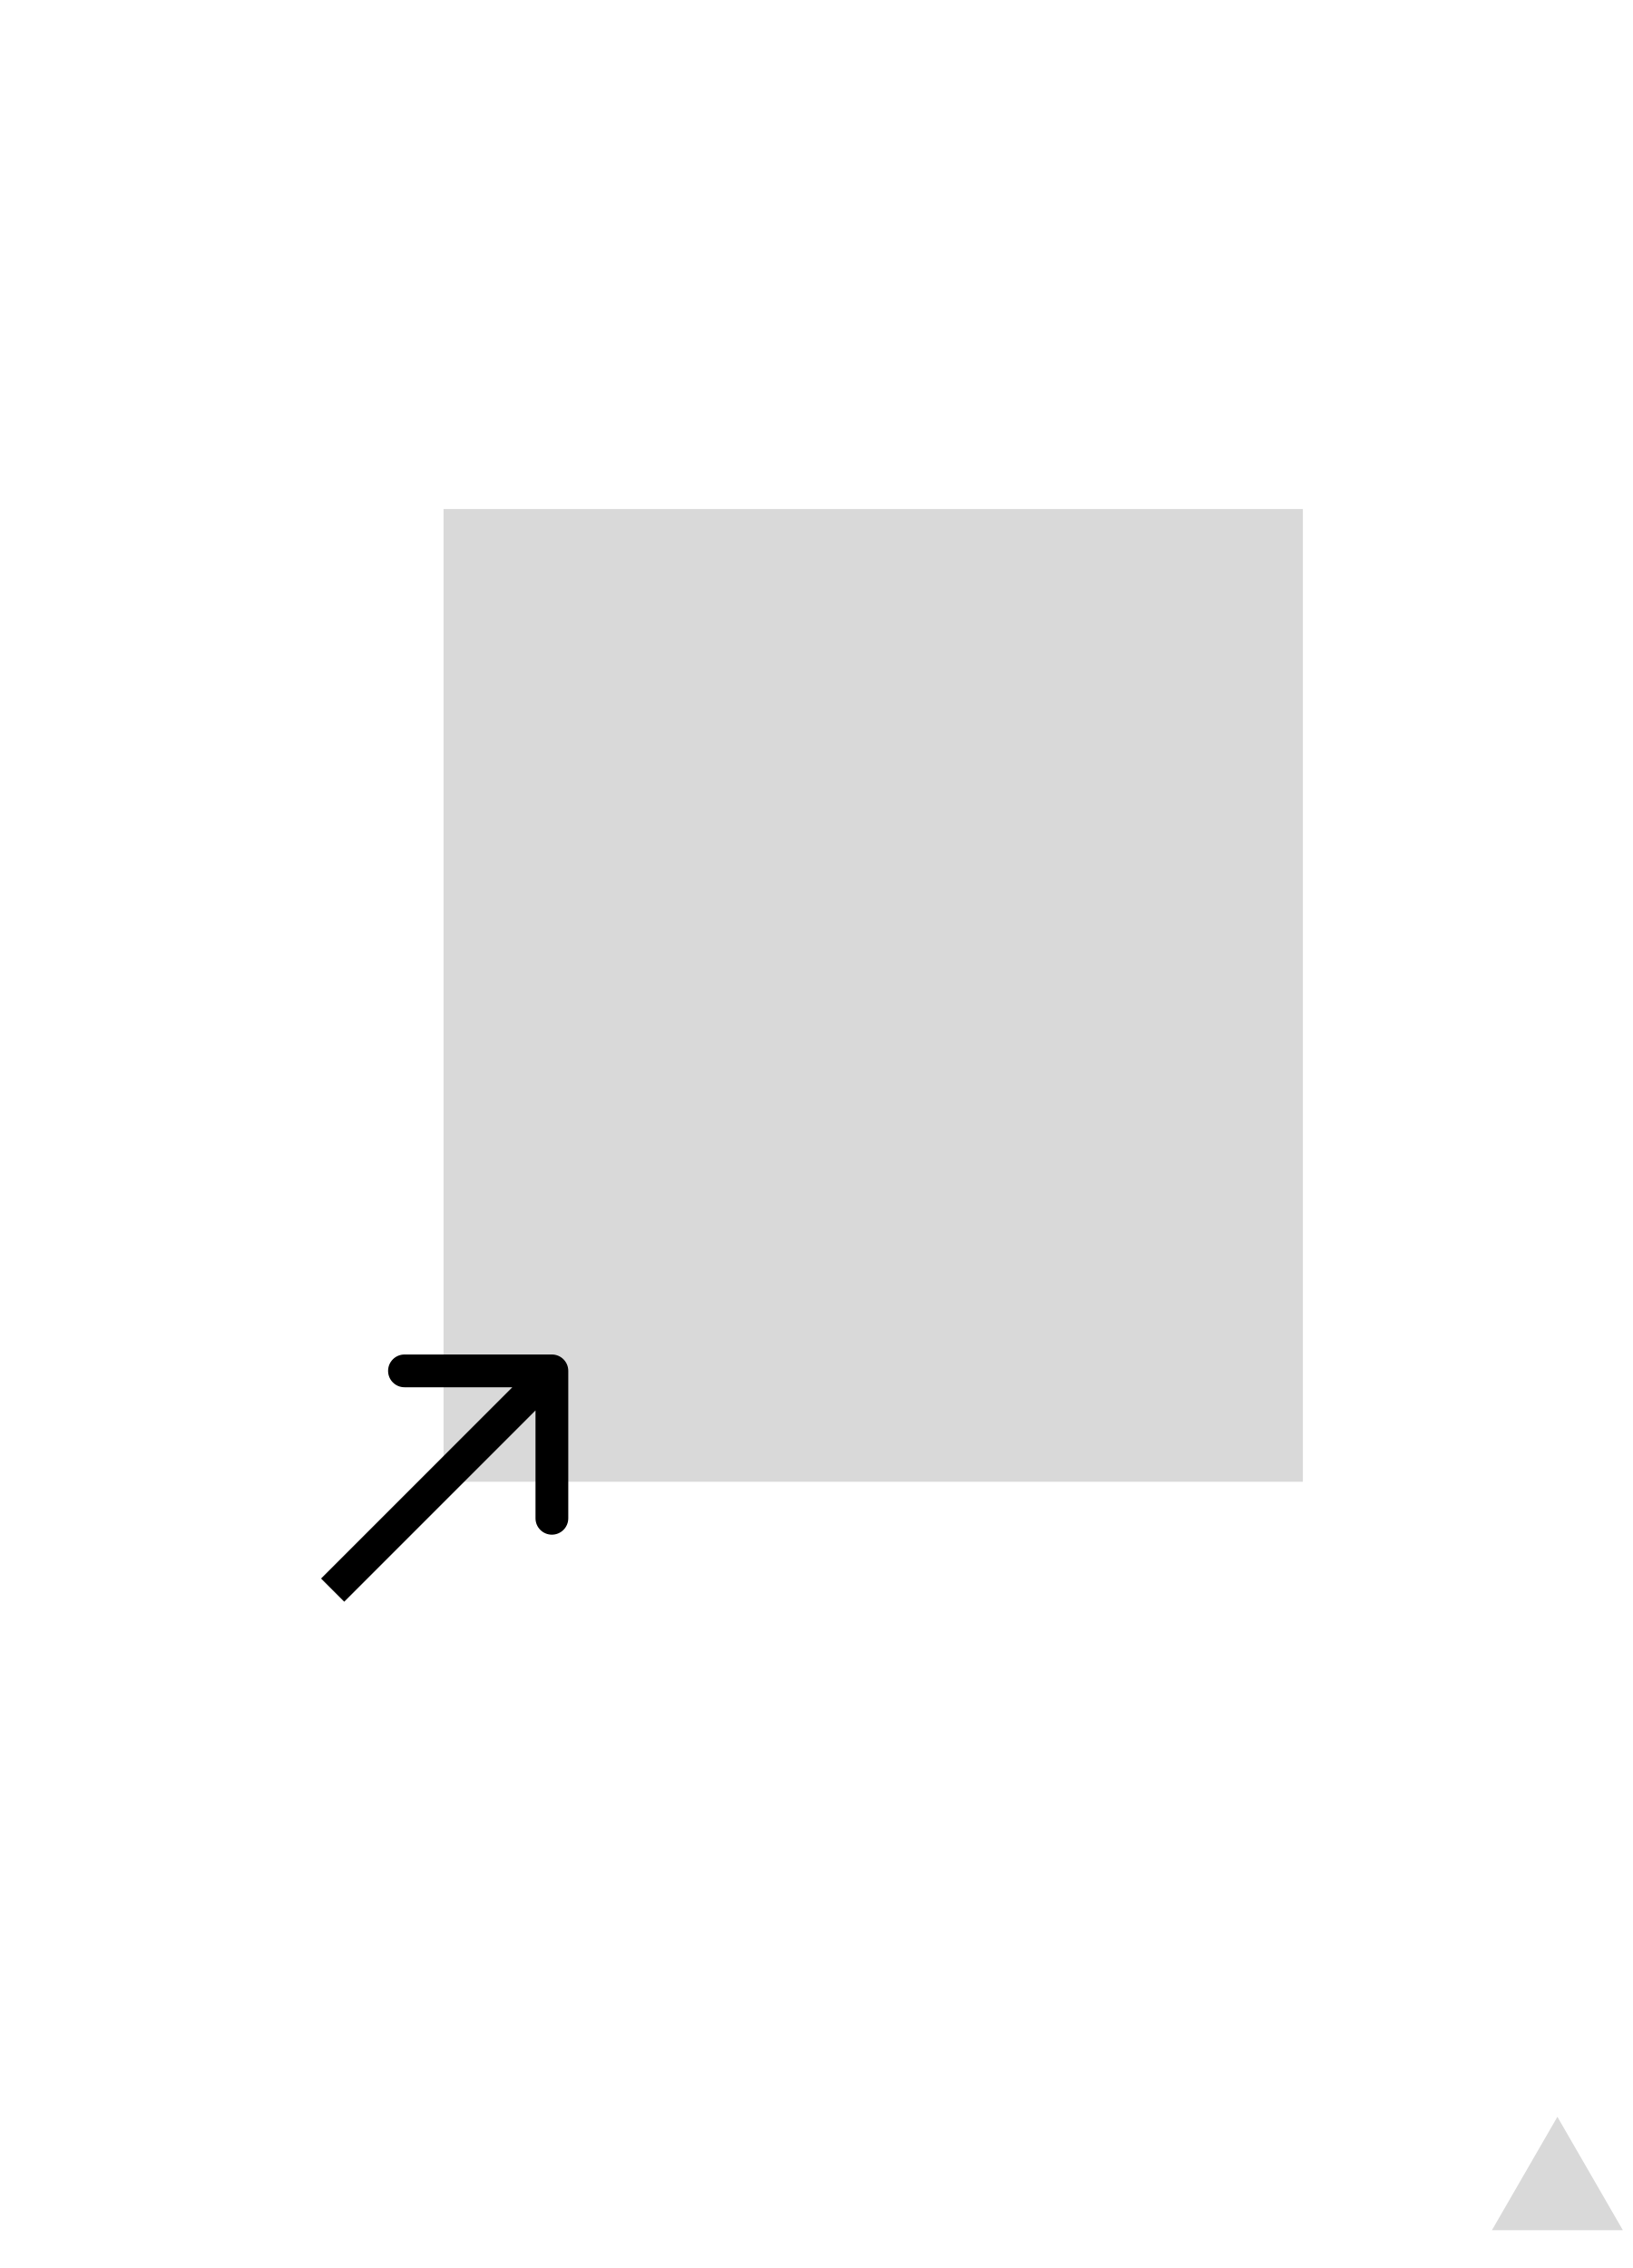
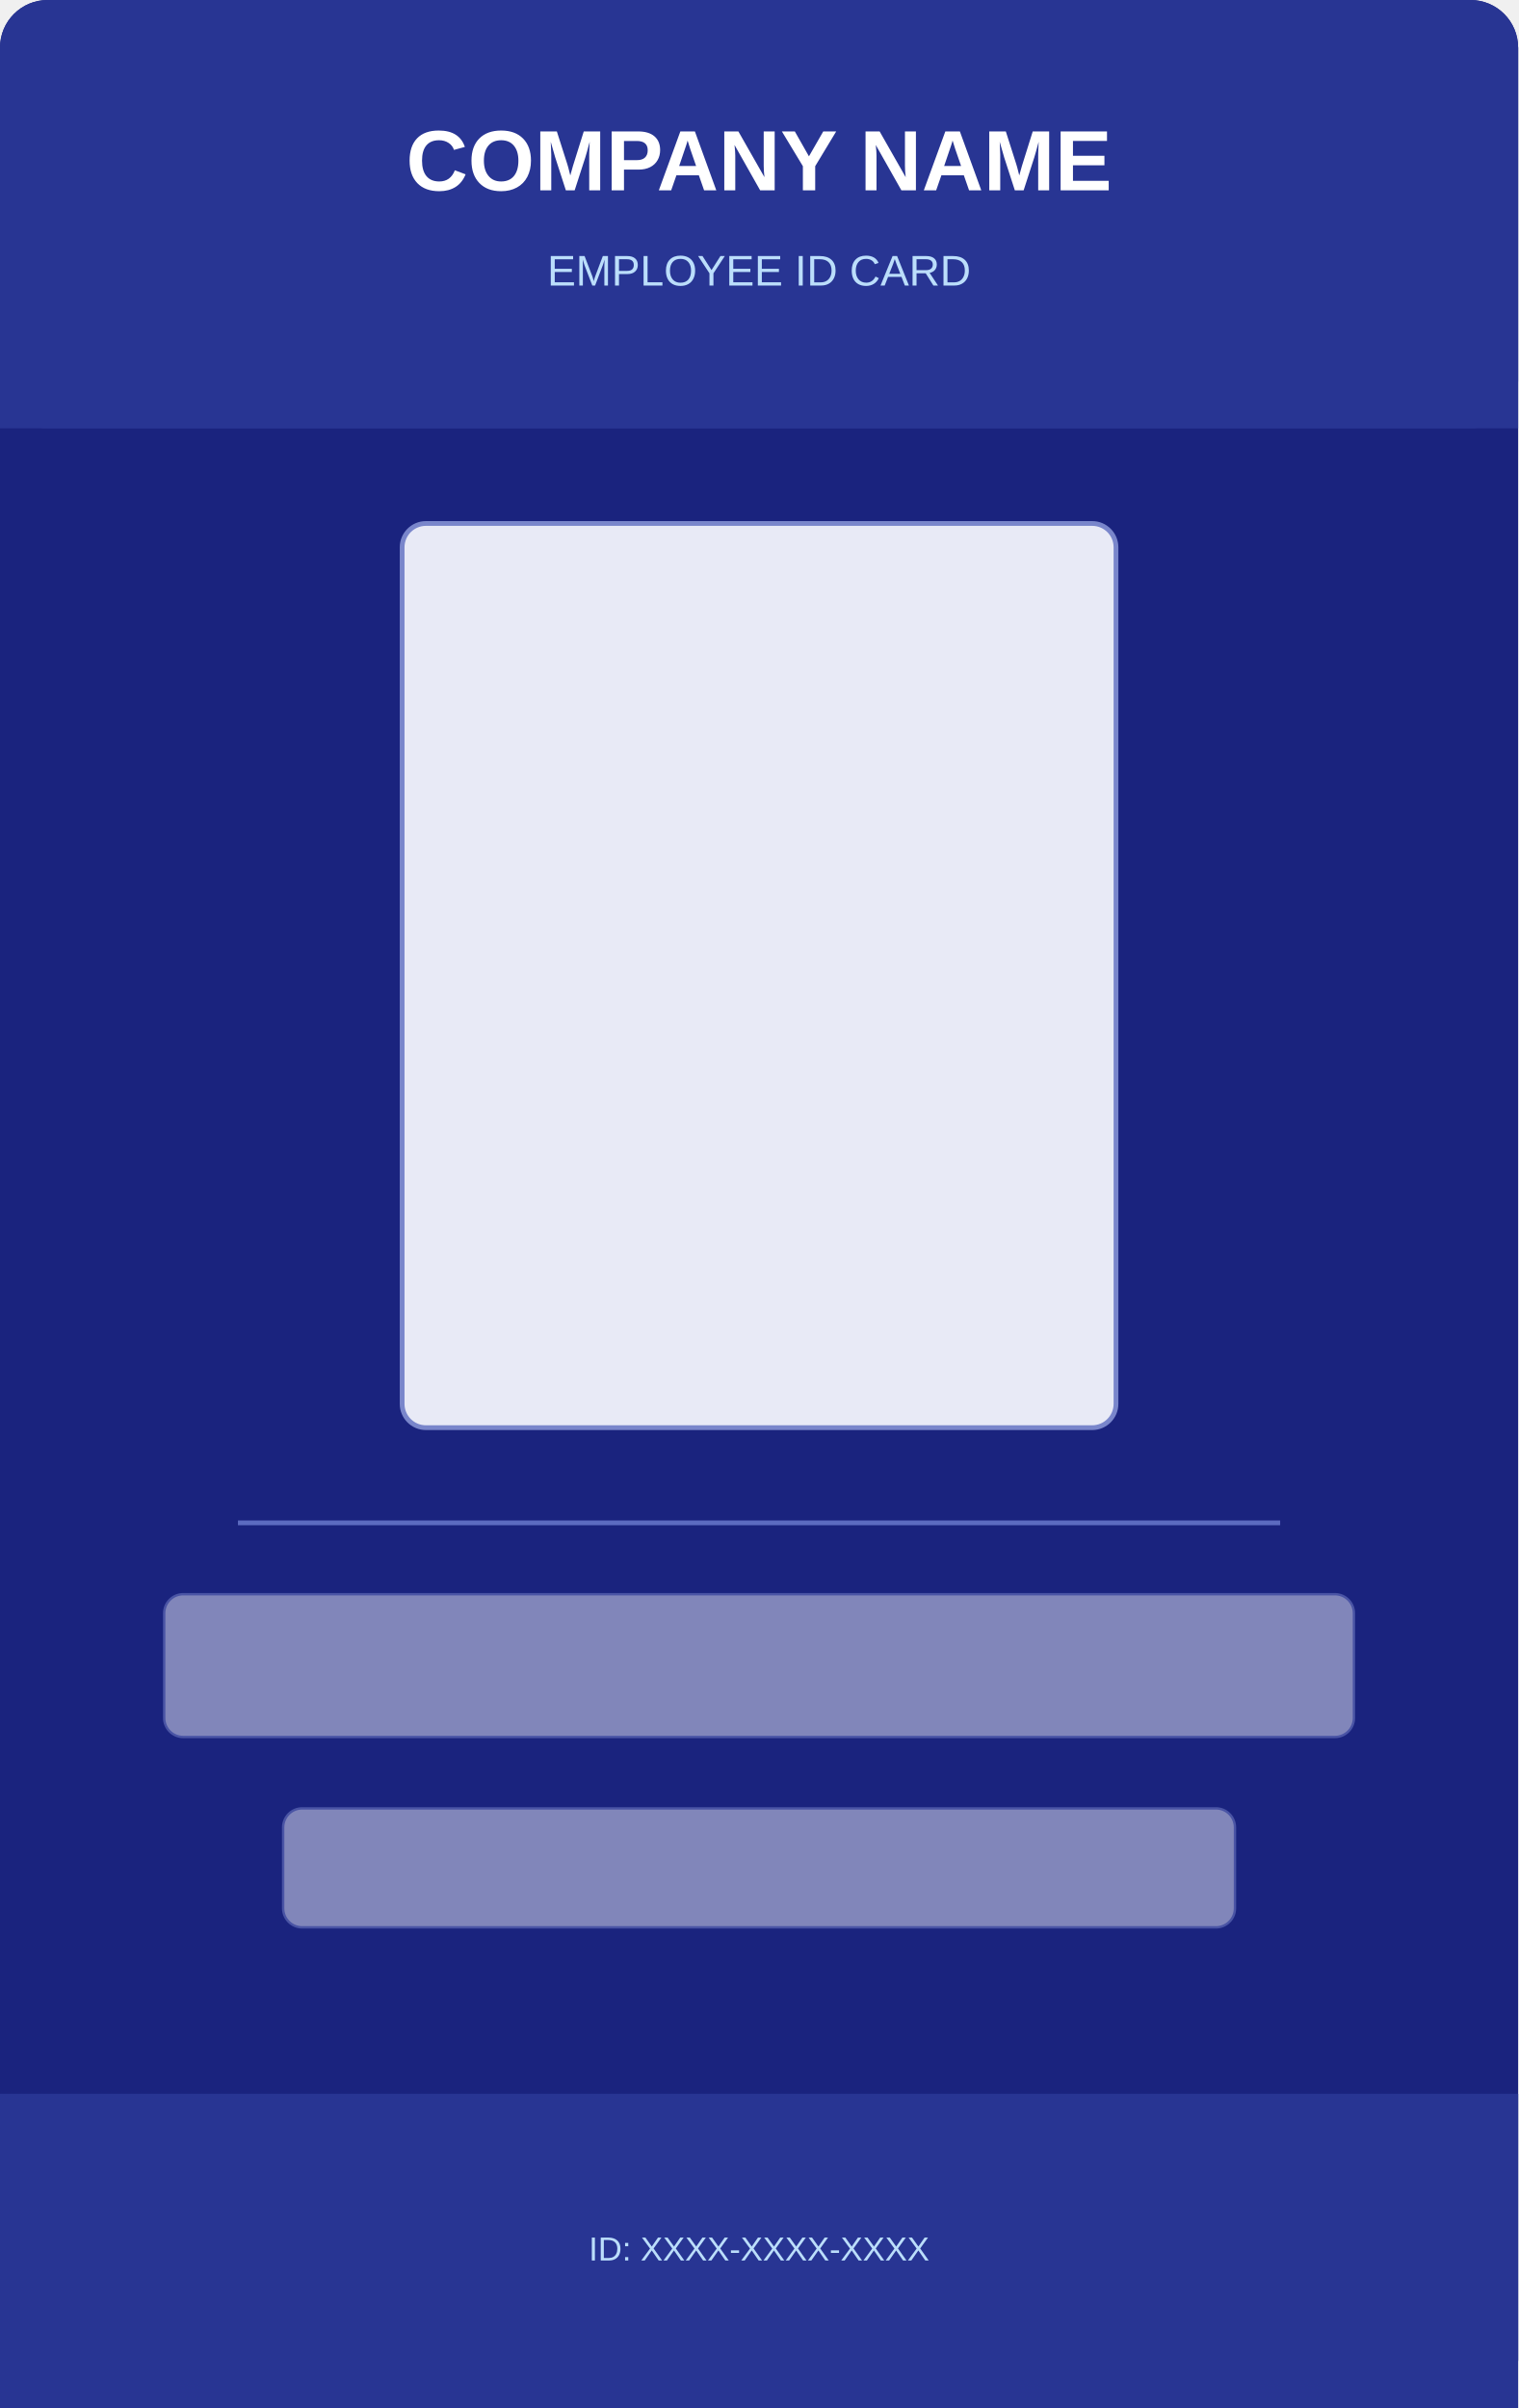
- <svg xmlns="http://www.w3.org/2000/svg" width="648" height="900" viewBox="0 0 648 900" fill="none">
-   <rect width="648" height="900" fill="white" />
-   <rect id="Placeholder_Photo" x="176" y="202" width="341" height="386" fill="#D9D9D9" />
-   <rect id="Placeholder_Name" x="124" y="650" width="400" height="50" fill="none" />
-   <rect id="Placeholder_Posisi" x="174" y="720" width="300" height="40" fill="none" />
-   <path d="M225.5 544C225.5 540.41 222.59 537.5 219 537.5L160.5 537.5C156.91 537.5 154 540.41 154 544C154 547.59 156.91 550.5 160.5 550.5H212.5V602.5C212.5 606.09 215.41 609 219 609C222.59 609 225.5 606.09 225.5 602.5L225.5 544ZM132 631L136.596 635.596L223.596 548.596L219 544L214.404 539.404L127.404 626.404L132 631Z" fill="black" />
-   <path d="M618 840L643.981 885H592.019L618 840Z" fill="#D9D9D9" />
+ <svg xmlns="http://www.w3.org/2000/svg" viewBox="0 0 638 1012" width="638" height="1012">
+   <rect width="638" height="1012" rx="20" ry="20" fill="#1a237e" />
+   <rect x="0" y="0" width="638" height="180" rx="20" ry="20" fill="#283593" />
+   <rect x="0" y="20" width="638" height="160" fill="#283593" />
+   <text x="319" y="80" text-anchor="middle" font-family="Arial" font-size="36" font-weight="bold" fill="white">COMPANY NAME</text>
+   <text x="319" y="120" text-anchor="middle" font-family="Arial" font-size="18" fill="#bbdefb">EMPLOYEE ID CARD</text>
+   <rect id="Placeholder_Photo" x="169" y="220" width="300" height="380" rx="10" ry="10" fill="#e8eaf6" stroke="#7986cb" stroke-width="2" />
+   <line x1="100" y1="640" x2="538" y2="640" stroke="#5c6bc0" stroke-width="2" />
+   <rect id="Placeholder_Name" x="69" y="670" width="500" height="60" rx="8" ry="8" fill="#e8eaf6" stroke="#7986cb" stroke-width="1" opacity="0.5" />
+   <rect id="Placeholder_Posisi" x="119" y="760" width="400" height="50" rx="8" ry="8" fill="#e8eaf6" stroke="#7986cb" stroke-width="1" opacity="0.5" />
+   <rect x="0" y="880" width="638" height="132" rx="0" ry="0" fill="#283593" />
+   <rect x="0" y="880" width="638" height="112" rx="0" ry="20" fill="#283593" />
+   <text x="319" y="950" text-anchor="middle" font-family="Arial" font-size="14" fill="#bbdefb">ID: XXXX-XXXX-XXXX</text>
</svg>
